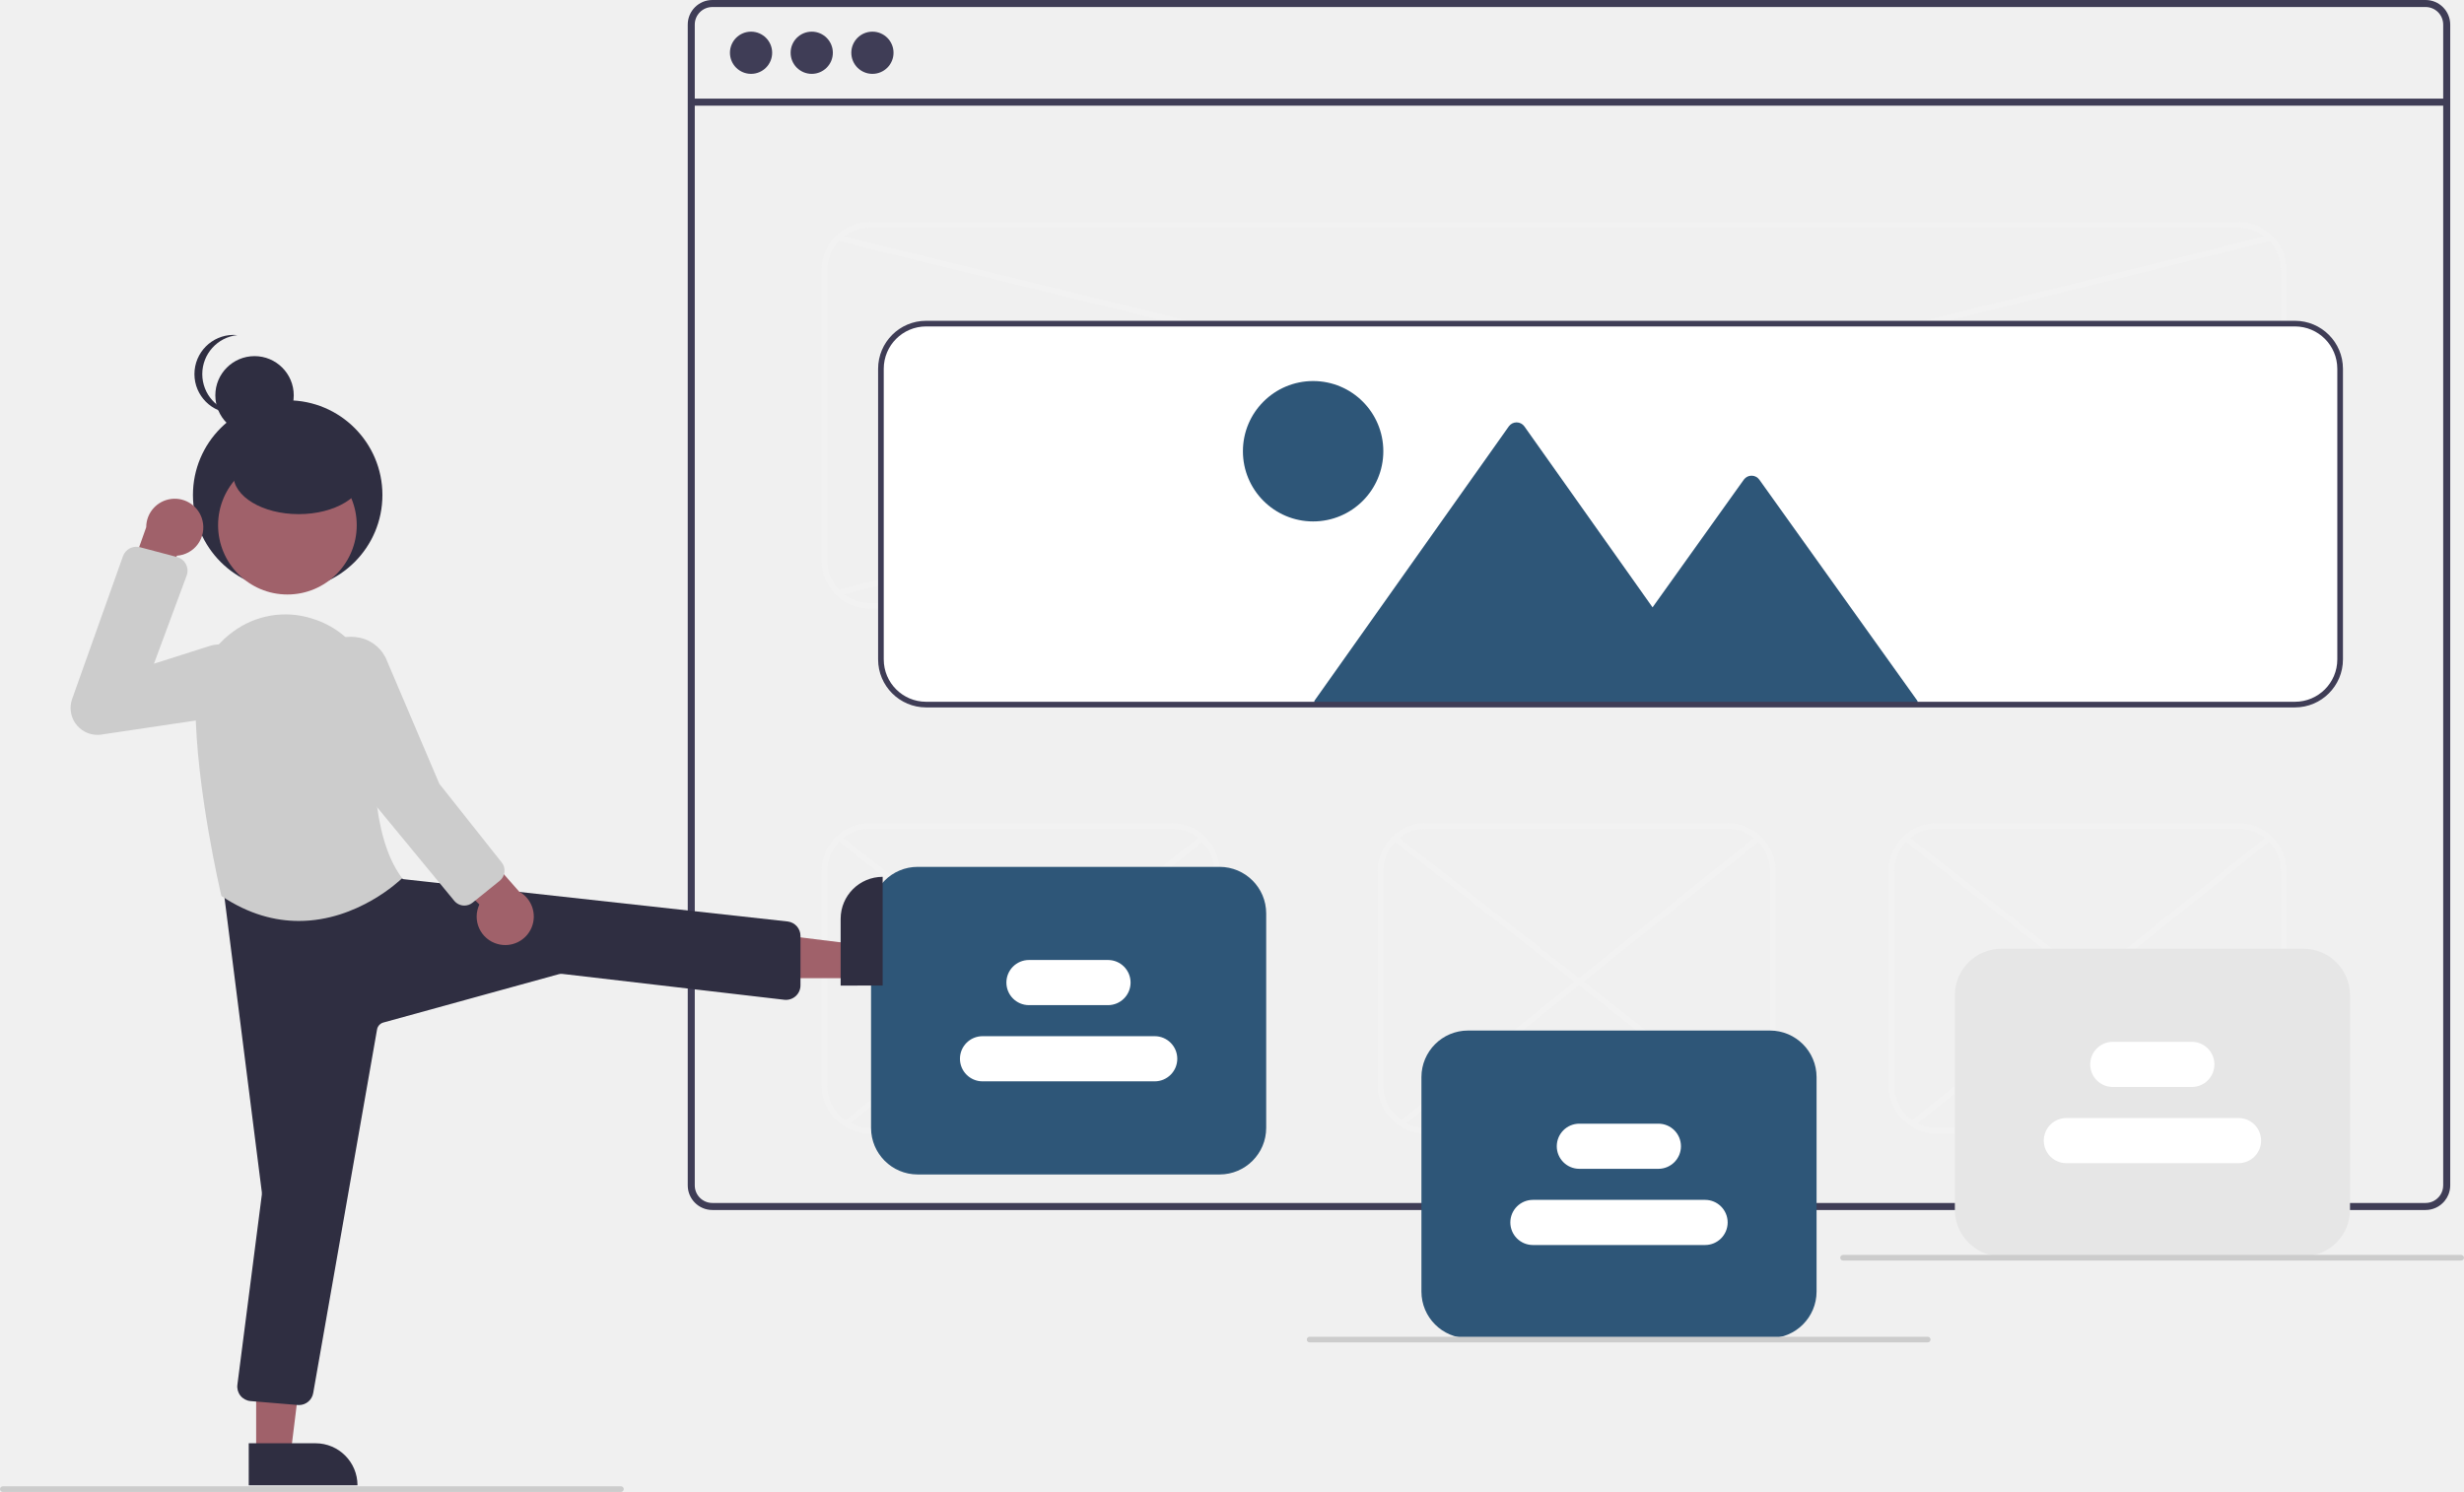
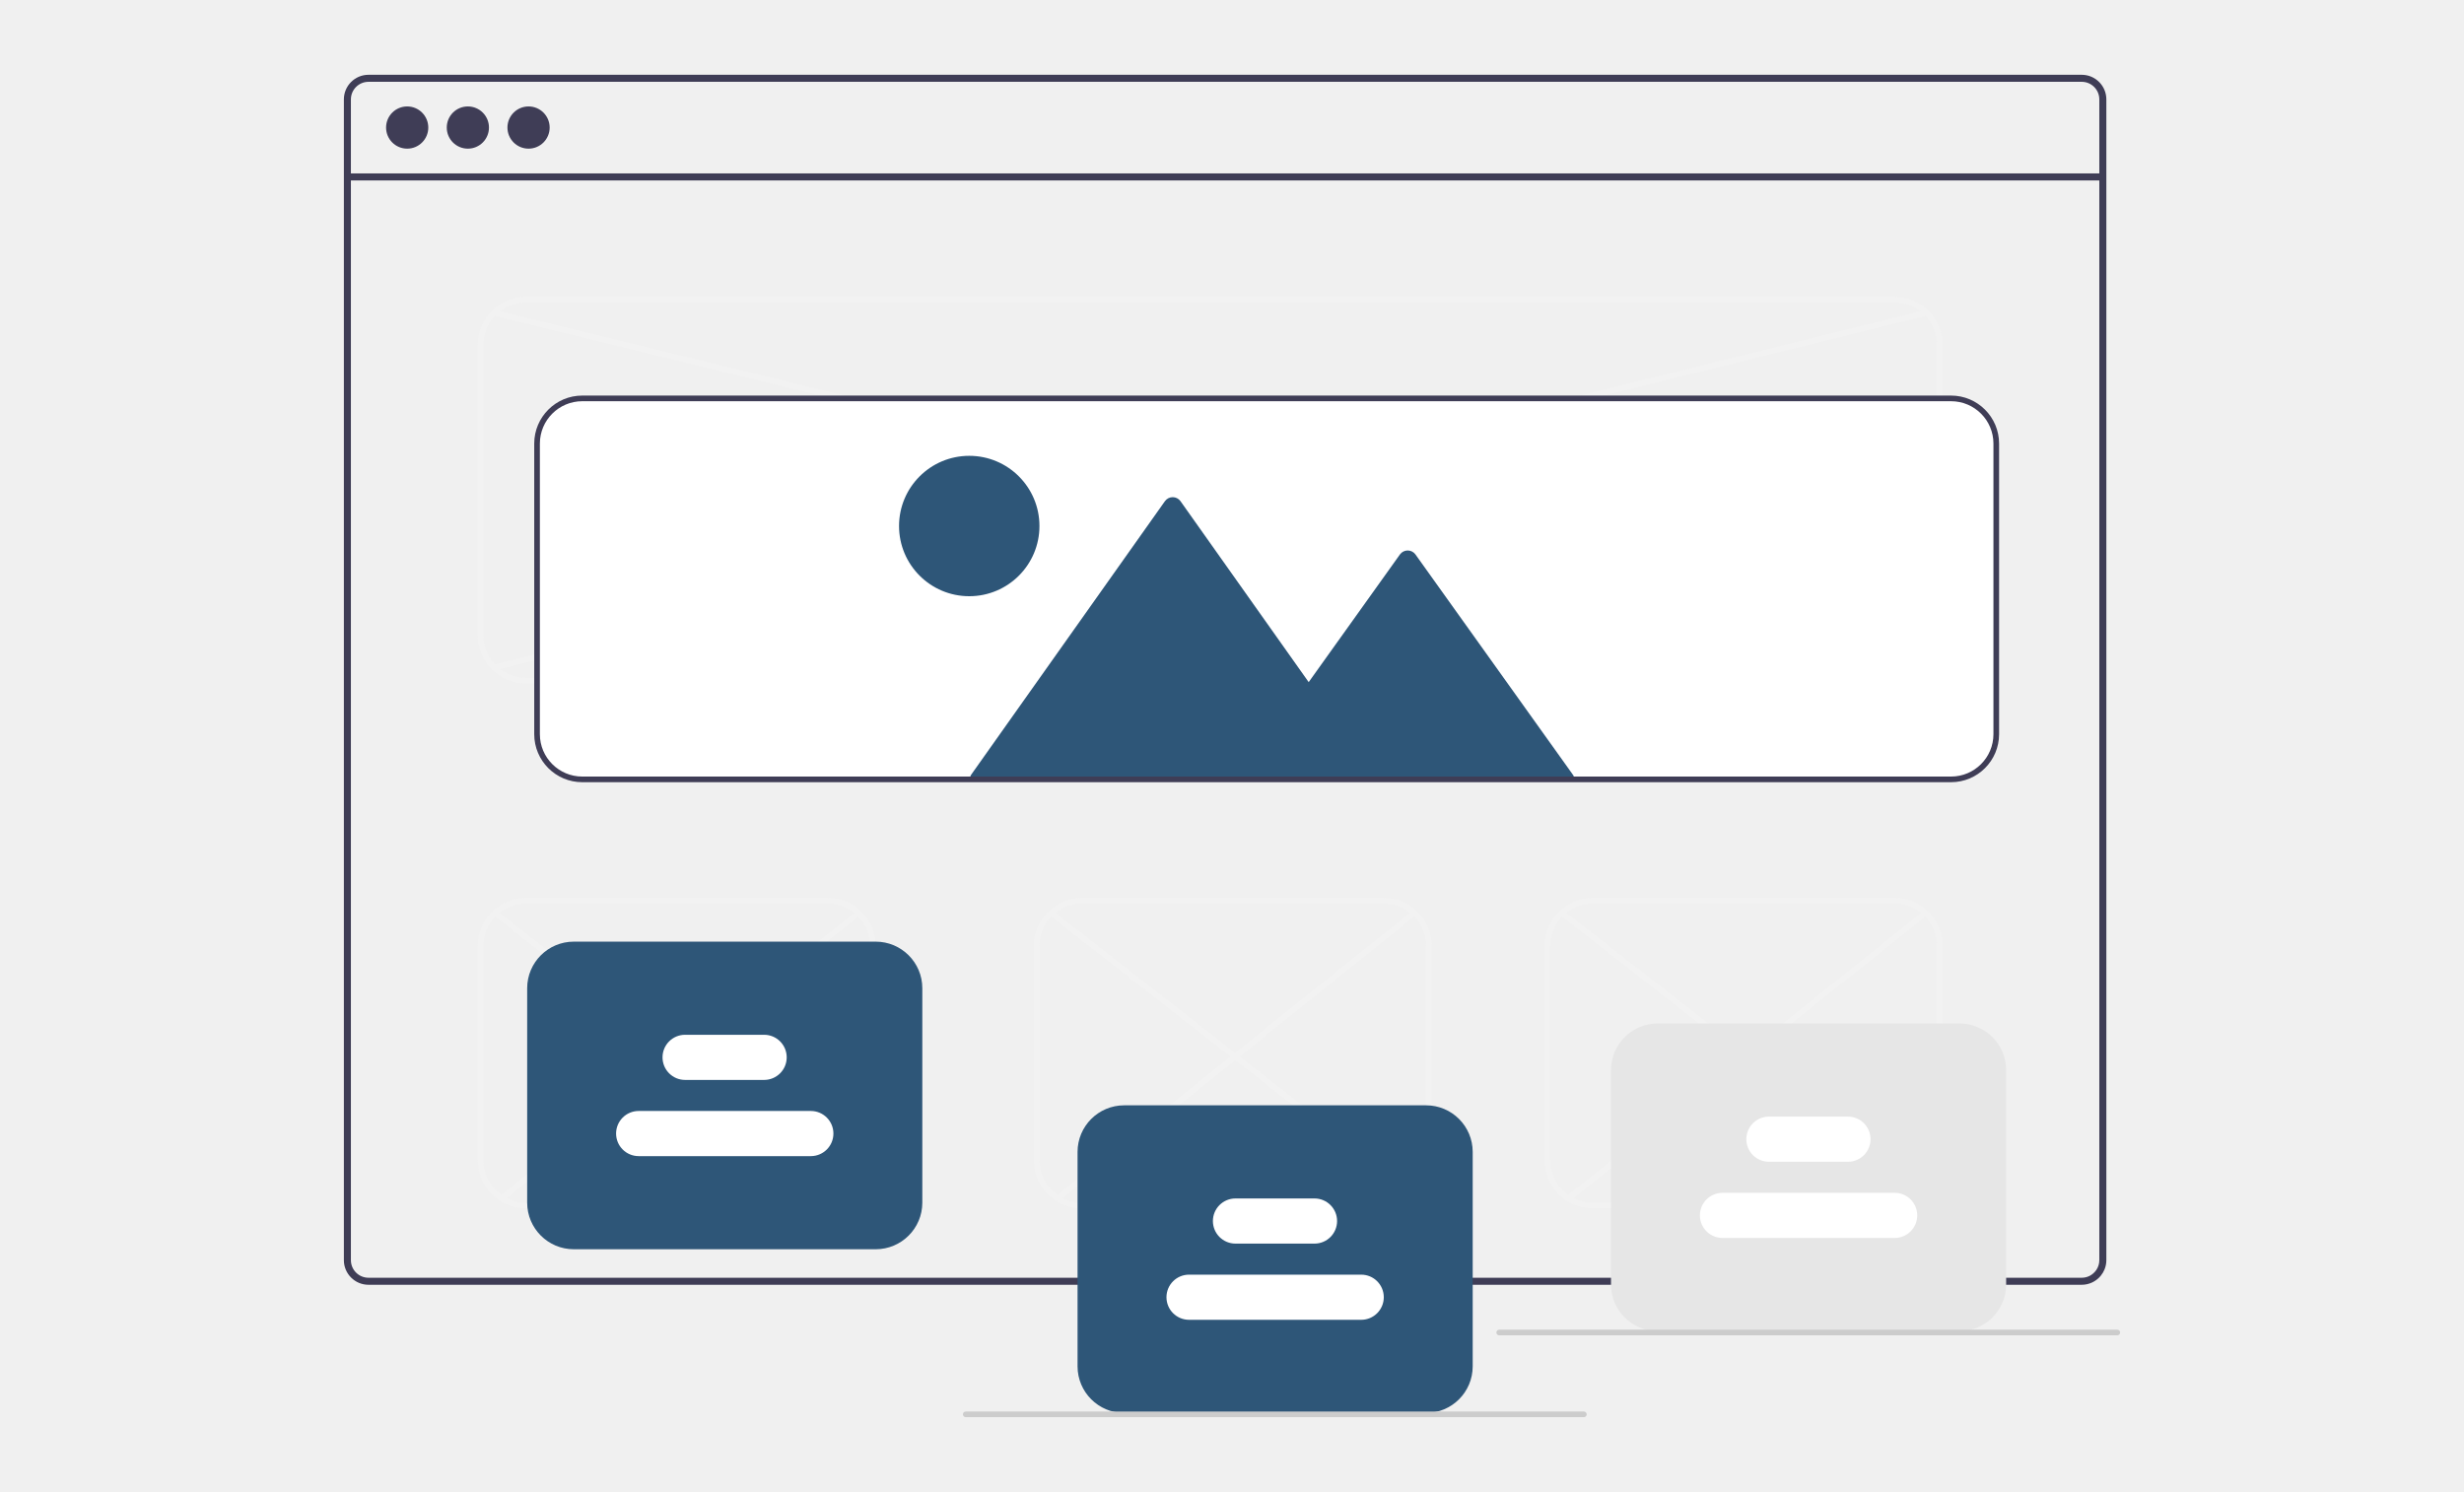
- <svg xmlns="http://www.w3.org/2000/svg" data-name="Layer 1" width="873" height="528.671" viewBox="0 0 873 528.671">
-   <path d="M1022.889,185.664h-607a8.728,8.728,0,0,0-8.72,8.72V605.704a8.728,8.728,0,0,0,8.72,8.72h607a8.712,8.712,0,0,0,6.63-3.06,2.045,2.045,0,0,0,.19-.24,8.167,8.167,0,0,0,1.25-2.11,8.507,8.507,0,0,0,.66-3.31V194.384A8.73,8.73,0,0,0,1022.889,185.664Zm6.24,420.04a6.175,6.175,0,0,1-1.03,3.42,6.446,6.446,0,0,1-2.36,2.12,6.184,6.184,0,0,1-2.85.69h-607a6.238,6.238,0,0,1-6.23-6.23V194.384a6.238,6.238,0,0,1,6.23-6.23h607a6.239,6.239,0,0,1,6.24,6.23Z" transform="translate(-163.5 -185.6643)" fill="#3f3d56" />
-   <rect x="244.911" y="34.949" width="621.957" height="2.493" fill="#3f3d56" />
-   <circle cx="266.1" cy="18.696" r="7.478" fill="#3f3d56" />
-   <circle cx="287.601" cy="18.696" r="7.478" fill="#3f3d56" />
-   <circle cx="309.101" cy="18.696" r="7.478" fill="#3f3d56" />
-   <path d="M956.614,401.336h-485a17.019,17.019,0,0,1-17-17v-103a17.019,17.019,0,0,1,17-17h485a17.019,17.019,0,0,1,17,17v103A17.019,17.019,0,0,1,956.614,401.336Zm-485-135a15.017,15.017,0,0,0-15,15v103a15.017,15.017,0,0,0,15,15h485a15.017,15.017,0,0,0,15-15v-103a15.017,15.017,0,0,0-15-15Z" transform="translate(-163.5 -185.6643)" fill="#f2f2f2" />
-   <path d="M578.614,587.336h-107a17.019,17.019,0,0,1-17-17v-76a17.019,17.019,0,0,1,17-17h107a17.019,17.019,0,0,1,17,17v76A17.019,17.019,0,0,1,578.614,587.336Zm-107-108a15.017,15.017,0,0,0-15,15v76a15.017,15.017,0,0,0,15,15h107a15.017,15.017,0,0,0,15-15v-76a15.017,15.017,0,0,0-15-15Z" transform="translate(-163.5 -185.6643)" fill="#f2f2f2" />
-   <path d="M956.614,587.336h-107a17.019,17.019,0,0,1-17-17v-76a17.019,17.019,0,0,1,17-17h107a17.019,17.019,0,0,1,17,17v76A17.019,17.019,0,0,1,956.614,587.336Zm-107-108a15.017,15.017,0,0,0-15,15v76a15.017,15.017,0,0,0,15,15h107a15.017,15.017,0,0,0,15-15v-76a15.017,15.017,0,0,0-15-15Z" transform="translate(-163.5 -185.6643)" fill="#f2f2f2" />
-   <path d="M775.614,587.336h-107a17.019,17.019,0,0,1-17-17v-76a17.019,17.019,0,0,1,17-17h107a17.019,17.019,0,0,1,17,17v76A17.019,17.019,0,0,1,775.614,587.336Zm-107-108a15.017,15.017,0,0,0-15,15v76a15.017,15.017,0,0,0,15,15h107a15.017,15.017,0,0,0,15-15v-76a15.017,15.017,0,0,0-15-15Z" transform="translate(-163.5 -185.6643)" fill="#f2f2f2" />
-   <rect x="715.471" y="68.968" width="2" height="527.397" transform="translate(59.56218 763.8853) rotate(-76.25179)" fill="#f2f2f2" />
-   <rect x="452.663" y="331.836" width="522.902" height="2" transform="translate(-222.582 -4.17702) rotate(-13.91411)" fill="#f2f2f2" />
-   <path d="M976.614,435.835h-485a16.519,16.519,0,0,1-16.5-16.5v-103a16.519,16.519,0,0,1,16.5-16.5h485a16.519,16.519,0,0,1,16.5,16.5v103A16.519,16.519,0,0,1,976.614,435.835Z" transform="translate(-163.5 -185.6643)" fill="#fff" />
-   <rect x="720.783" y="451.355" width="2" height="162.548" transform="matrix(0.61507, -0.78848, 0.78848, 0.61507, -305.626, 588.4719)" fill="#f2f2f2" />
-   <rect x="642.283" y="532.238" width="161.993" height="2" transform="translate(-338.114 383.1165) rotate(-38.66636)" fill="#f2f2f2" />
-   <rect x="523.783" y="451.355" width="2" height="162.548" transform="matrix(0.61507, -0.78848, 0.78848, 0.61507, -381.4581, 433.1421)" fill="#f2f2f2" />
-   <rect x="445.283" y="532.238" width="161.993" height="2" transform="translate(-381.2969 260.034) rotate(-38.66636)" fill="#f2f2f2" />
-   <rect x="901.783" y="451.355" width="2" height="162.548" transform="matrix(0.61507, -0.78848, 0.78848, 0.61507, -235.9528, 731.186)" fill="#f2f2f2" />
-   <rect x="823.283" y="532.238" width="161.993" height="2" transform="translate(-298.4384 496.2024) rotate(-38.66636)" fill="#f2f2f2" />
-   <path d="M790.614,659.836h-107a16.519,16.519,0,0,1-16.5-16.5v-76a16.519,16.519,0,0,1,16.5-16.5h107a16.519,16.519,0,0,1,16.5,16.5v76A16.519,16.519,0,0,1,790.614,659.836Z" transform="translate(-163.5 -185.6643)" fill="#2e5678" />
-   <path d="M846.5,661.336h-219a1,1,0,0,1,0-2h219a1,1,0,0,1,0,2Z" transform="translate(-163.5 -185.6643)" fill="#ccc" />
-   <path d="M383.5,714.336h-219a1,1,0,0,1,0-2h219a1,1,0,0,1,0,2Z" transform="translate(-163.5 -185.6643)" fill="#ccc" />
-   <path d="M751.067,599.836h-28a8,8,0,0,1,0-16h28a8,8,0,0,1,0,16Z" transform="translate(-163.5 -185.6643)" fill="#fff" />
-   <path d="M767.614,626.836h-61a8,8,0,0,1,0-16h61a8,8,0,0,1,0,16Z" transform="translate(-163.5 -185.6643)" fill="#fff" />
-   <path d="M595.614,601.836h-107a16.519,16.519,0,0,1-16.5-16.5v-76a16.519,16.519,0,0,1,16.5-16.5h107a16.519,16.519,0,0,1,16.5,16.5v76A16.519,16.519,0,0,1,595.614,601.836Z" transform="translate(-163.5 -185.6643)" fill="#2e5678" />
-   <path d="M556.067,541.836h-28a8,8,0,0,1,0-16h28a8,8,0,0,1,0,16Z" transform="translate(-163.5 -185.6643)" fill="#fff" />
-   <path d="M572.614,568.836h-61a8,8,0,1,1,0-16h61a8,8,0,0,1,0,16Z" transform="translate(-163.5 -185.6643)" fill="#fff" />
-   <path d="M979.614,630.836h-107a16.519,16.519,0,0,1-16.5-16.5v-76a16.519,16.519,0,0,1,16.5-16.5h107a16.519,16.519,0,0,1,16.5,16.5v76A16.519,16.519,0,0,1,979.614,630.836Z" transform="translate(-163.5 -185.6643)" fill="#e6e6e6" />
-   <path d="M940.067,570.836h-28a8,8,0,0,1,0-16h28a8,8,0,0,1,0,16Z" transform="translate(-163.5 -185.6643)" fill="#fff" />
-   <path d="M956.614,597.836h-61a8,8,0,0,1,0-16h61a8,8,0,0,1,0,16Z" transform="translate(-163.5 -185.6643)" fill="#fff" />
-   <polygon points="301.345 346.608 301.345 334.348 254.057 328.515 254.058 346.61 301.345 346.608" fill="#a0616a" />
-   <path d="M449.52,508.19h38.531a0,0,0,0,1,0,0v14.887a0,0,0,0,1,0,0H464.407a14.887,14.887,0,0,1-14.887-14.887v0A0,0,0,0,1,449.52,508.19Z" transform="translate(820.8972 -138.8395) rotate(89.99738)" fill="#2f2e41" />
-   <polygon points="90.755 514.923 103.015 514.922 108.847 467.634 90.753 467.635 90.755 514.923" fill="#a0616a" />
-   <path d="M251.628,697.083h38.531a0,0,0,0,1,0,0v14.887a0,0,0,0,1,0,0H266.515a14.887,14.887,0,0,1-14.887-14.887v0a0,0,0,0,1,0,0Z" transform="translate(378.3196 1223.377) rotate(179.9974)" fill="#2f2e41" />
-   <path d="M269.417,683.547c-.146,0-.293-.007-.441-.02L252.278,682.136a5.139,5.139,0,0,1-4.673-5.778l8.666-67.398a3.126,3.126,0,0,0,0-.789L242.506,499.541a5.141,5.141,0,0,1,5.028-5.786l48.693-.69a5.961,5.961,0,0,1,.742.043l.133.037,9.366,4.054,136.162,14.996a5.16,5.16,0,0,1,4.484,5.1v17.531a5.143,5.143,0,0,1-5.735,5.107l-78.662-9.169a3.043,3.043,0,0,0-1.187.091l-62.205,17.144a3.12,3.12,0,0,0-2.237,2.46L274.469,679.295A5.126,5.126,0,0,1,269.417,683.547Z" transform="translate(-163.5 -185.6643)" fill="#2f2e41" />
-   <circle cx="101.927" cy="175.413" r="33.566" fill="#2f2e41" />
-   <circle cx="90.185" cy="140.084" r="13.89" fill="#2f2e41" />
-   <path d="M235.165,318.225a13.891,13.891,0,0,1,12.443-13.814,14.042,14.042,0,0,0-1.447-.075,13.89,13.89,0,0,0,0,27.779,14.042,14.042,0,0,0,1.447-.075A13.891,13.891,0,0,1,235.165,318.225Z" transform="translate(-163.5 -185.6643)" fill="#2f2e41" />
-   <path d="M269.381,512.006c-8.338,0-17.613-2.309-27.269-8.746l-.164-.109-.045-.19c-.09-.377-8.973-37.978-9.148-67.1a32.068,32.068,0,0,1,13.199-26.269,31.129,31.129,0,0,1,28.152-4.733h0q.938.297,1.88.638a31.98,31.98,0,0,1,20.669,32.774c-1.267,15.388-1.774,43.413,9.055,58.22l.253.347-.304.303C305.451,497.347,290.39,512.006,269.381,512.006Z" transform="translate(-163.5 -185.6643)" fill="#ccc" />
-   <circle cx="101.831" cy="186.097" r="24.561" fill="#a0616a" />
-   <path d="M235.246,370.14a10.056,10.056,0,0,1-9.103,12.445l-9.477,34.455-12.236-13.968L215.305,372.495A10.11,10.11,0,0,1,235.246,370.14Z" transform="translate(-163.5 -185.6643)" fill="#a0616a" />
-   <path d="M197.992,446.061a9.519,9.519,0,0,1-8.933-12.709l18.016-50.621a5.042,5.042,0,0,1,6.005-3.165l13.129,3.476a5.013,5.013,0,0,1,3.417,6.59l-11.579,31.21,19.64-6.247a12.771,12.771,0,1,1,5.753,24.803l-44.016,6.557A9.625,9.625,0,0,1,197.992,446.061Z" transform="translate(-163.5 -185.6643)" fill="#ccc" />
-   <ellipse cx="105.831" cy="168.296" rx="23.149" ry="13.89" fill="#2f2e41" />
-   <path d="M339.798,520.171a10.056,10.056,0,0,1-6.449-14.006l-25.501-25.033,18.155-3.901,21.433,24.37a10.11,10.11,0,0,1-7.638,18.57Z" transform="translate(-163.5 -185.6643)" fill="#a0616a" />
-   <path d="M328.027,506.551a4.622,4.622,0,0,1-3.576-1.677l-27.838-33.774-21.789-41.845a13.84,13.84,0,0,1,2.067-12.538,13.289,13.289,0,0,1,11.026-5.41,17.426,17.426,0,0,1,3.214.368,13.311,13.311,0,0,1,9.561,8.353l18.458,43.363,22.121,27.904a4.639,4.639,0,0,1-.721,6.475l-9.626,7.763A4.6,4.6,0,0,1,328.027,506.551Z" transform="translate(-163.5 -185.6643)" fill="#ccc" />
-   <path d="M1035.5,632.336h-219a1,1,0,0,1,0-2h219a1,1,0,0,1,0,2Z" transform="translate(-163.5 -185.6643)" fill="#ccc" />
-   <path d="M842.884,434.071v1.265H629.184v-1.323l1.15-1.627,67.75-95.647a3.385,3.385,0,0,1,5.49,0l45.43,64.137L781.344,355.62a3.385,3.385,0,0,1,5.48,0l54.91,76.833Z" transform="translate(-163.5 -185.6643)" fill="#2e5678" />
-   <circle cx="465.241" cy="159.895" r="24.873" fill="#2e5678" />
-   <path d="M976.614,436.336h-485a17.019,17.019,0,0,1-17-17v-103a17.019,17.019,0,0,1,17-17h485a17.019,17.019,0,0,1,17,17v103A17.019,17.019,0,0,1,976.614,436.336Zm-485-135a15.017,15.017,0,0,0-15,15v103a15.017,15.017,0,0,0,15,15h485a15.017,15.017,0,0,0,15-15v-103a15.017,15.017,0,0,0-15-15Z" transform="translate(-163.5 -185.6643)" fill="#3f3d56" />
+ <svg xmlns="http://www.w3.org/2000/svg" data-name="Layer 1" width="873" height="528.671" viewBox="0 0 873 528.671" version="1.1" id="svg1054">
+   <defs id="defs1058" />
+   <g id="g2589" transform="translate(-121.8344,26.49999)">
+     <path d="M 1022.889,185.664 H 415.889 a 8.728,8.728 0 0 0 -8.72,8.72 v 411.32 a 8.728,8.728 0 0 0 8.72,8.72 h 607 a 8.712,8.712 0 0 0 6.63,-3.06 2.045,2.045 0 0 0 0.19,-0.24 8.167,8.167 0 0 0 1.25,-2.11 8.507,8.507 0 0 0 0.66,-3.31 v -411.32 a 8.73,8.73 0 0 0 -8.73,-8.72 z m 6.24,420.04 a 6.175,6.175 0 0 1 -1.03,3.42 6.446,6.446 0 0 1 -2.36,2.12 6.184,6.184 0 0 1 -2.85,0.69 H 415.889 a 6.238,6.238 0 0 1 -6.23,-6.23 V 194.384 a 6.238,6.238 0 0 1 6.23,-6.23 h 607 a 6.239,6.239 0 0 1 6.24,6.23 z" transform="translate(-163.5,-185.6643)" fill="#3f3d56" id="path958" />
+     <rect x="244.911" y="34.949" width="621.957" height="2.493" fill="#3f3d56" id="rect960" />
+     <circle cx="266.1" cy="18.696" r="7.478" fill="#3f3d56" id="circle962" />
+     <circle cx="287.601" cy="18.696" r="7.478" fill="#3f3d56" id="circle964" />
+     <circle cx="309.101" cy="18.696" r="7.478" fill="#3f3d56" id="circle966" />
+     <path d="m 956.614,401.336 h -485 a 17.019,17.019 0 0 1 -17,-17 v -103 a 17.019,17.019 0 0 1 17,-17 h 485 a 17.019,17.019 0 0 1 17,17 v 103 a 17.019,17.019 0 0 1 -17,17 z m -485,-135 a 15.017,15.017 0 0 0 -15,15 v 103 a 15.017,15.017 0 0 0 15,15 h 485 a 15.017,15.017 0 0 0 15,-15 v -103 a 15.017,15.017 0 0 0 -15,-15 z" transform="translate(-163.5,-185.6643)" fill="#f2f2f2" id="path968" />
+     <path d="m 578.614,587.336 h -107 a 17.019,17.019 0 0 1 -17,-17 v -76 a 17.019,17.019 0 0 1 17,-17 h 107 a 17.019,17.019 0 0 1 17,17 v 76 a 17.019,17.019 0 0 1 -17,17 z m -107,-108 a 15.017,15.017 0 0 0 -15,15 v 76 a 15.017,15.017 0 0 0 15,15 h 107 a 15.017,15.017 0 0 0 15,-15 v -76 a 15.017,15.017 0 0 0 -15,-15 z" transform="translate(-163.5,-185.6643)" fill="#f2f2f2" id="path970" />
+     <path d="m 956.614,587.336 h -107 a 17.019,17.019 0 0 1 -17,-17 v -76 a 17.019,17.019 0 0 1 17,-17 h 107 a 17.019,17.019 0 0 1 17,17 v 76 a 17.019,17.019 0 0 1 -17,17 z m -107,-108 a 15.017,15.017 0 0 0 -15,15 v 76 a 15.017,15.017 0 0 0 15,15 h 107 a 15.017,15.017 0 0 0 15,-15 v -76 a 15.017,15.017 0 0 0 -15,-15 z" transform="translate(-163.5,-185.6643)" fill="#f2f2f2" id="path972" />
+     <path d="m 775.614,587.336 h -107 a 17.019,17.019 0 0 1 -17,-17 v -76 a 17.019,17.019 0 0 1 17,-17 h 107 a 17.019,17.019 0 0 1 17,17 v 76 a 17.019,17.019 0 0 1 -17,17 z m -107,-108 a 15.017,15.017 0 0 0 -15,15 v 76 a 15.017,15.017 0 0 0 15,15 h 107 a 15.017,15.017 0 0 0 15,-15 v -76 a 15.017,15.017 0 0 0 -15,-15 z" transform="translate(-163.5,-185.6643)" fill="#f2f2f2" id="path974" />
+     <rect x="715.471" y="68.968" width="2" height="527.397" transform="rotate(-76.25179,516.4375,343.9967)" fill="#f2f2f2" id="rect976" />
+     <rect x="452.663" y="331.836" width="522.902" height="2" transform="rotate(-13.91411,-128.4066,909.9548)" fill="#f2f2f2" id="rect978" />
+     <path d="m 976.614,435.835 h -485 a 16.519,16.519 0 0 1 -16.5,-16.5 v -103 a 16.519,16.519 0 0 1 16.5,-16.5 h 485 a 16.519,16.519 0 0 1 16.5,16.5 v 103 a 16.519,16.519 0 0 1 -16.5,16.5 z" transform="translate(-163.5,-185.6643)" fill="#ffffff" id="path980" />
+     <rect x="720.783" y="451.355" width="2" height="162.548" transform="matrix(0.61507,-0.78848,0.78848,0.61507,-305.626,588.4719)" fill="#f2f2f2" id="rect982" />
+     <rect x="642.283" y="532.238" width="161.993" height="2" transform="rotate(-38.66636,376.9336,673.4146)" fill="#f2f2f2" id="rect984" />
+     <rect x="523.783" y="451.355" width="2" height="162.548" transform="matrix(0.61507,-0.78848,0.78848,0.61507,-381.4581,433.1421)" fill="#f2f2f2" id="rect986" />
+     <rect x="445.283" y="532.238" width="161.993" height="2" transform="rotate(-38.66636,179.9336,673.4146)" fill="#f2f2f2" id="rect988" />
+     <rect x="901.783" y="451.355" width="2" height="162.548" transform="matrix(0.61507,-0.78848,0.78848,0.61507,-235.9528,731.186)" fill="#f2f2f2" id="rect990" />
+     <rect x="823.283" y="532.238" width="161.993" height="2" transform="rotate(-38.66636,557.9336,673.4146)" fill="#f2f2f2" id="rect992" />
+     <path d="m 790.614,659.836 h -107 a 16.519,16.519 0 0 1 -16.5,-16.5 v -76 a 16.519,16.519 0 0 1 16.5,-16.5 h 107 a 16.519,16.519 0 0 1 16.5,16.5 v 76 a 16.519,16.519 0 0 1 -16.5,16.5 z" transform="translate(-163.5,-185.6643)" fill="#2e5678" id="path994" />
+     <path d="m 846.5,661.336 h -219 a 1,1 0 0 1 0,-2 h 219 a 1,1 0 0 1 0,2 z" transform="translate(-163.5,-185.6643)" fill="#cccccc" id="path996" />
+     <path d="m 751.067,599.836 h -28 a 8,8 0 0 1 0,-16 h 28 a 8,8 0 0 1 0,16 z" transform="translate(-163.5,-185.6643)" fill="#ffffff" id="path1000" />
+     <path d="m 767.614,626.836 h -61 a 8,8 0 0 1 0,-16 h 61 a 8,8 0 0 1 0,16 z" transform="translate(-163.5,-185.6643)" fill="#ffffff" id="path1002" />
+     <path d="m 595.614,601.836 h -107 a 16.519,16.519 0 0 1 -16.5,-16.5 v -76 a 16.519,16.519 0 0 1 16.5,-16.5 h 107 a 16.519,16.519 0 0 1 16.5,16.5 v 76 a 16.519,16.519 0 0 1 -16.5,16.5 z" transform="translate(-163.5,-185.6643)" fill="#2e5678" id="path1004" />
+     <path d="m 556.067,541.836 h -28 a 8,8 0 0 1 0,-16 h 28 a 8,8 0 0 1 0,16 z" transform="translate(-163.5,-185.6643)" fill="#ffffff" id="path1006" />
+     <path d="m 572.614,568.836 h -61 a 8,8 0 1 1 0,-16 h 61 a 8,8 0 0 1 0,16 z" transform="translate(-163.5,-185.6643)" fill="#ffffff" id="path1008" />
+     <path d="m 979.614,630.836 h -107 a 16.519,16.519 0 0 1 -16.5,-16.5 v -76 a 16.519,16.519 0 0 1 16.5,-16.5 h 107 a 16.519,16.519 0 0 1 16.5,16.5 v 76 a 16.519,16.519 0 0 1 -16.5,16.5 z" transform="translate(-163.5,-185.6643)" fill="#e6e6e6" id="path1010" />
+     <path d="m 940.067,570.836 h -28 a 8,8 0 0 1 0,-16 h 28 a 8,8 0 0 1 0,16 z" transform="translate(-163.5,-185.6643)" fill="#ffffff" id="path1012" />
+     <path d="m 956.614,597.836 h -61 a 8,8 0 0 1 0,-16 h 61 a 8,8 0 0 1 0,16 z" transform="translate(-163.5,-185.6643)" fill="#ffffff" id="path1014" />
+     <path d="m 1035.5,632.336 h -219 a 1,1 0 0 1 0,-2 h 219 a 1,1 0 0 1 0,2 z" transform="translate(-163.5,-185.6643)" fill="#cccccc" id="path1046" />
+     <path d="m 842.884,434.071 v 1.265 H 629.184 v -1.323 l 1.15,-1.627 67.75,-95.647 a 3.385,3.385 0 0 1 5.49,0 l 45.43,64.137 32.34,-45.255 a 3.385,3.385 0 0 1 5.48,0 l 54.91,76.833 z" transform="translate(-163.5,-185.6643)" fill="#2e5678" id="path1048" />
+     <circle cx="465.241" cy="159.895" r="24.873" fill="#2e5678" id="circle1050" />
+     <path d="m 976.614,436.336 h -485 a 17.019,17.019 0 0 1 -17,-17 v -103 a 17.019,17.019 0 0 1 17,-17 h 485 a 17.019,17.019 0 0 1 17,17 v 103 a 17.019,17.019 0 0 1 -17,17 z m -485,-135 a 15.017,15.017 0 0 0 -15,15 v 103 a 15.017,15.017 0 0 0 15,15 h 485 a 15.017,15.017 0 0 0 15,-15 v -103 a 15.017,15.017 0 0 0 -15,-15 z" transform="translate(-163.5,-185.6643)" fill="#3f3d56" id="path1052" />
+   </g>
</svg>
